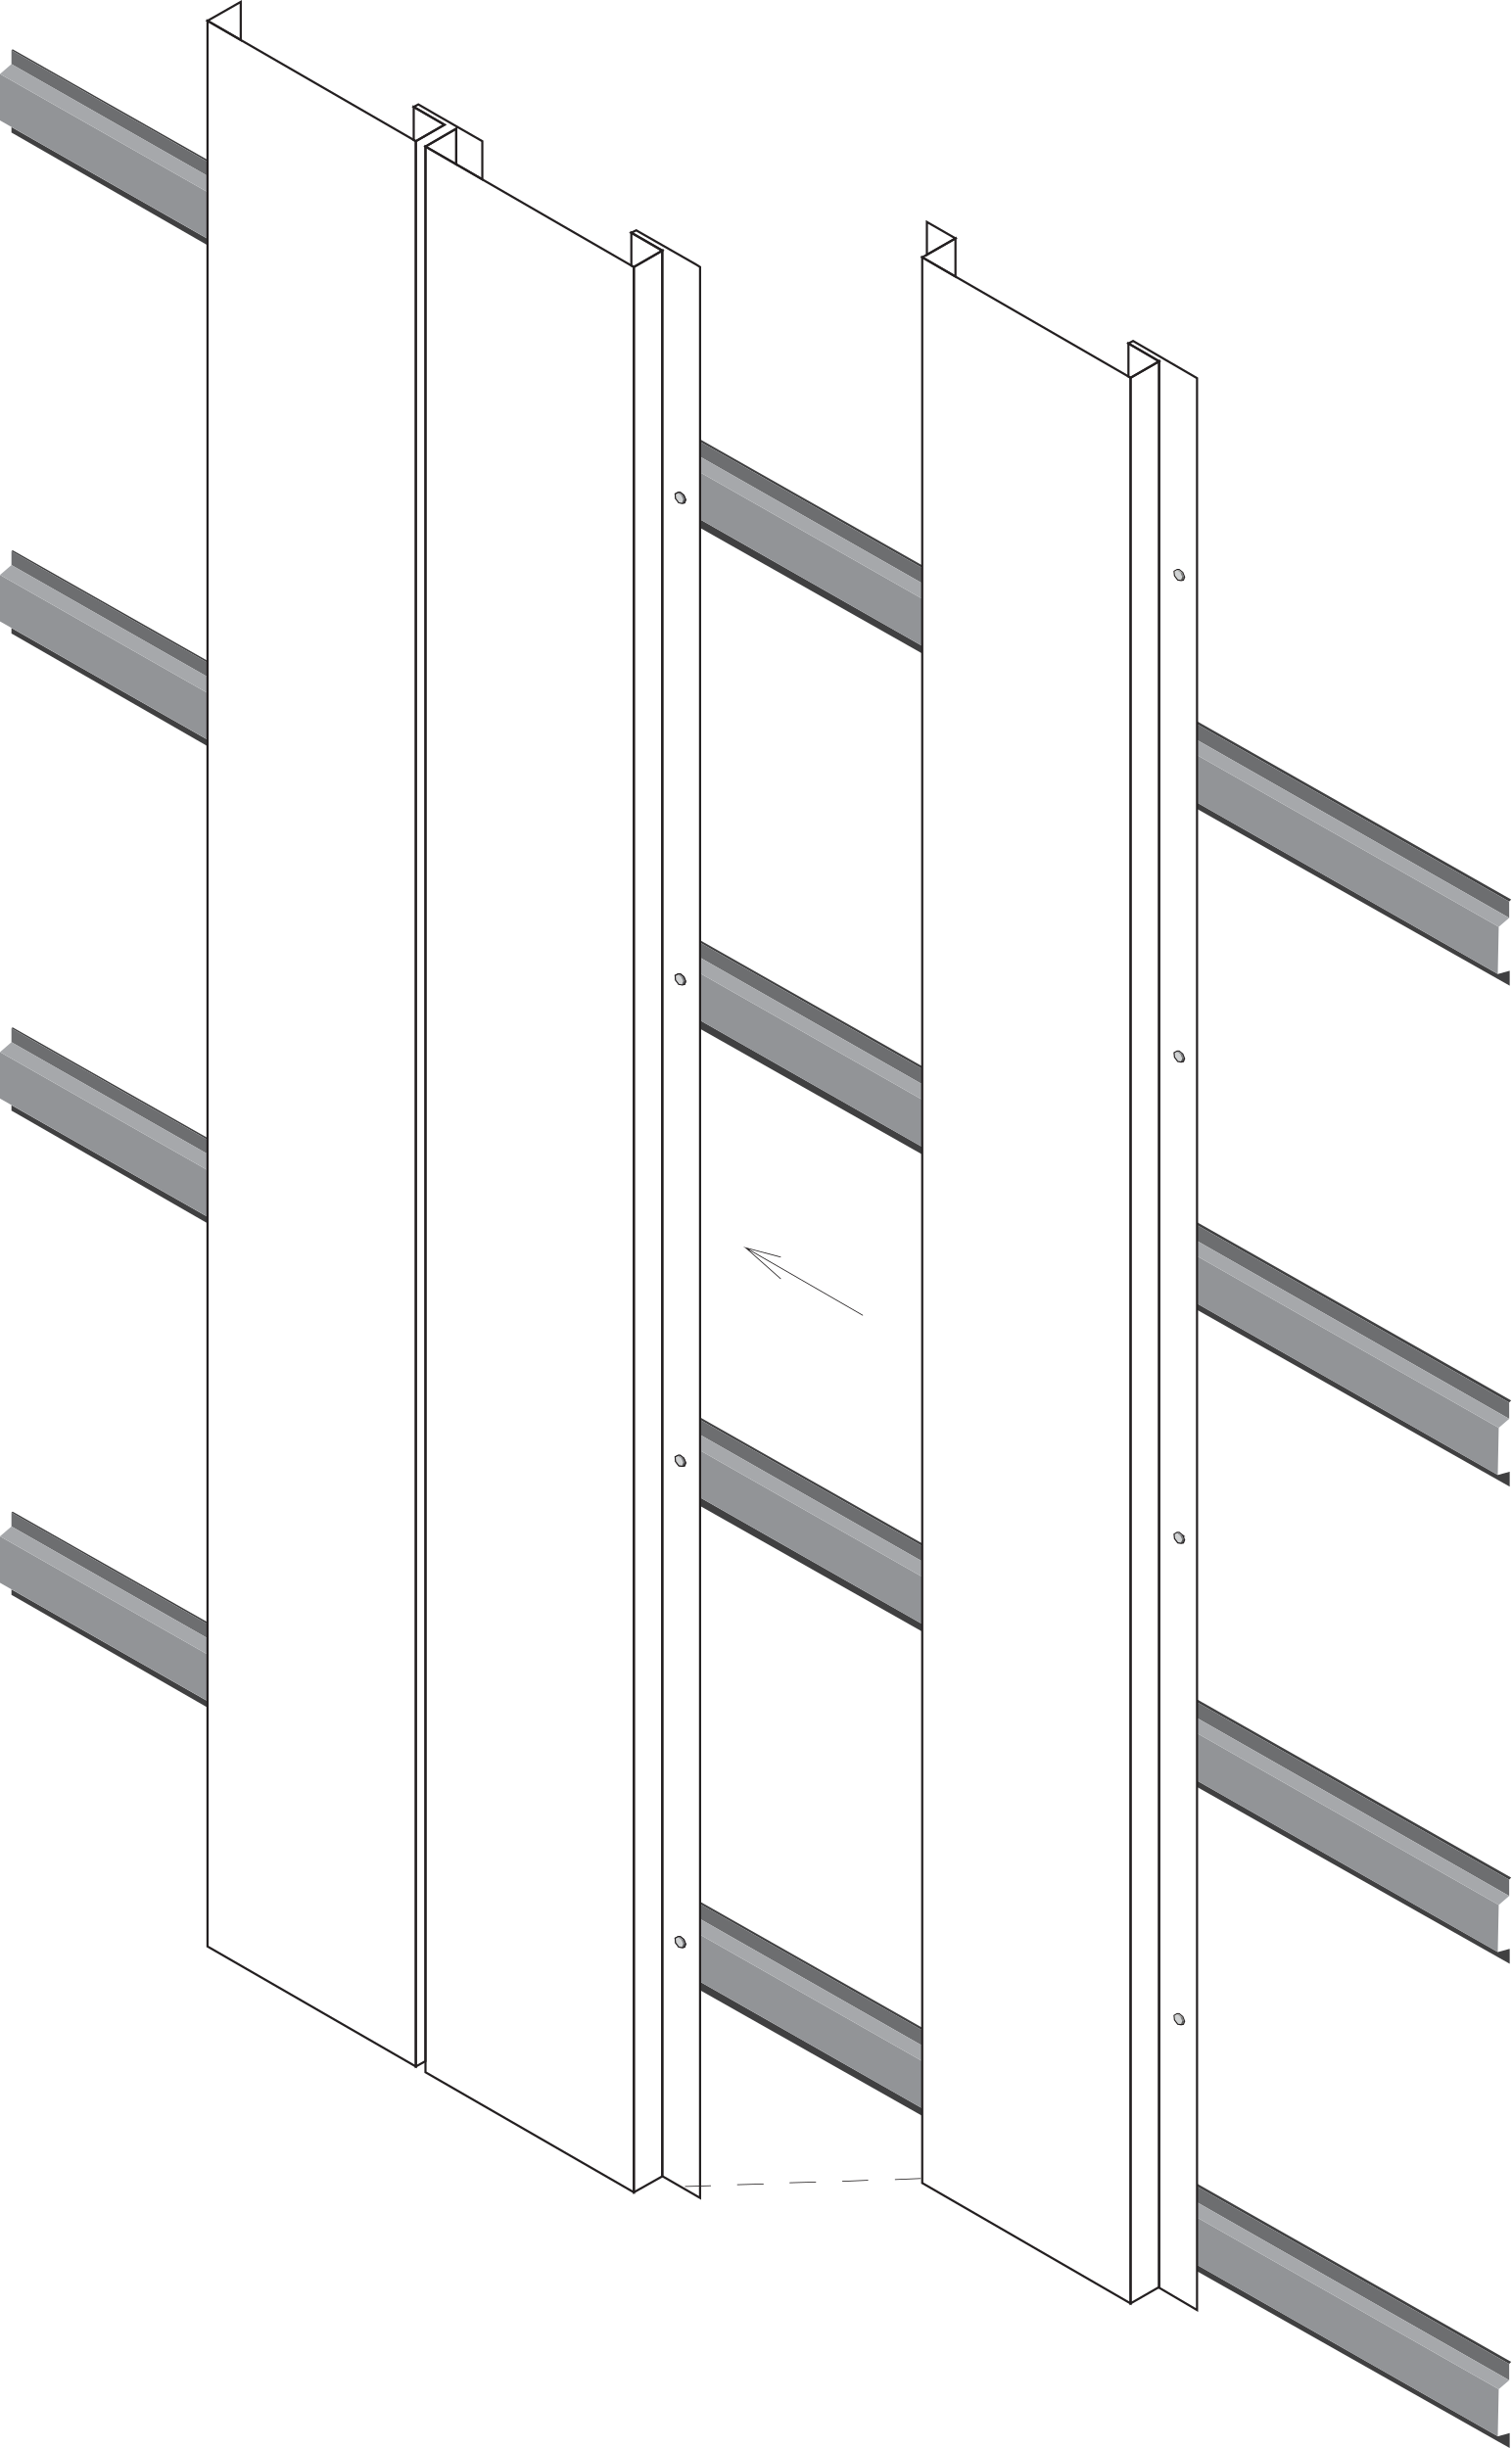
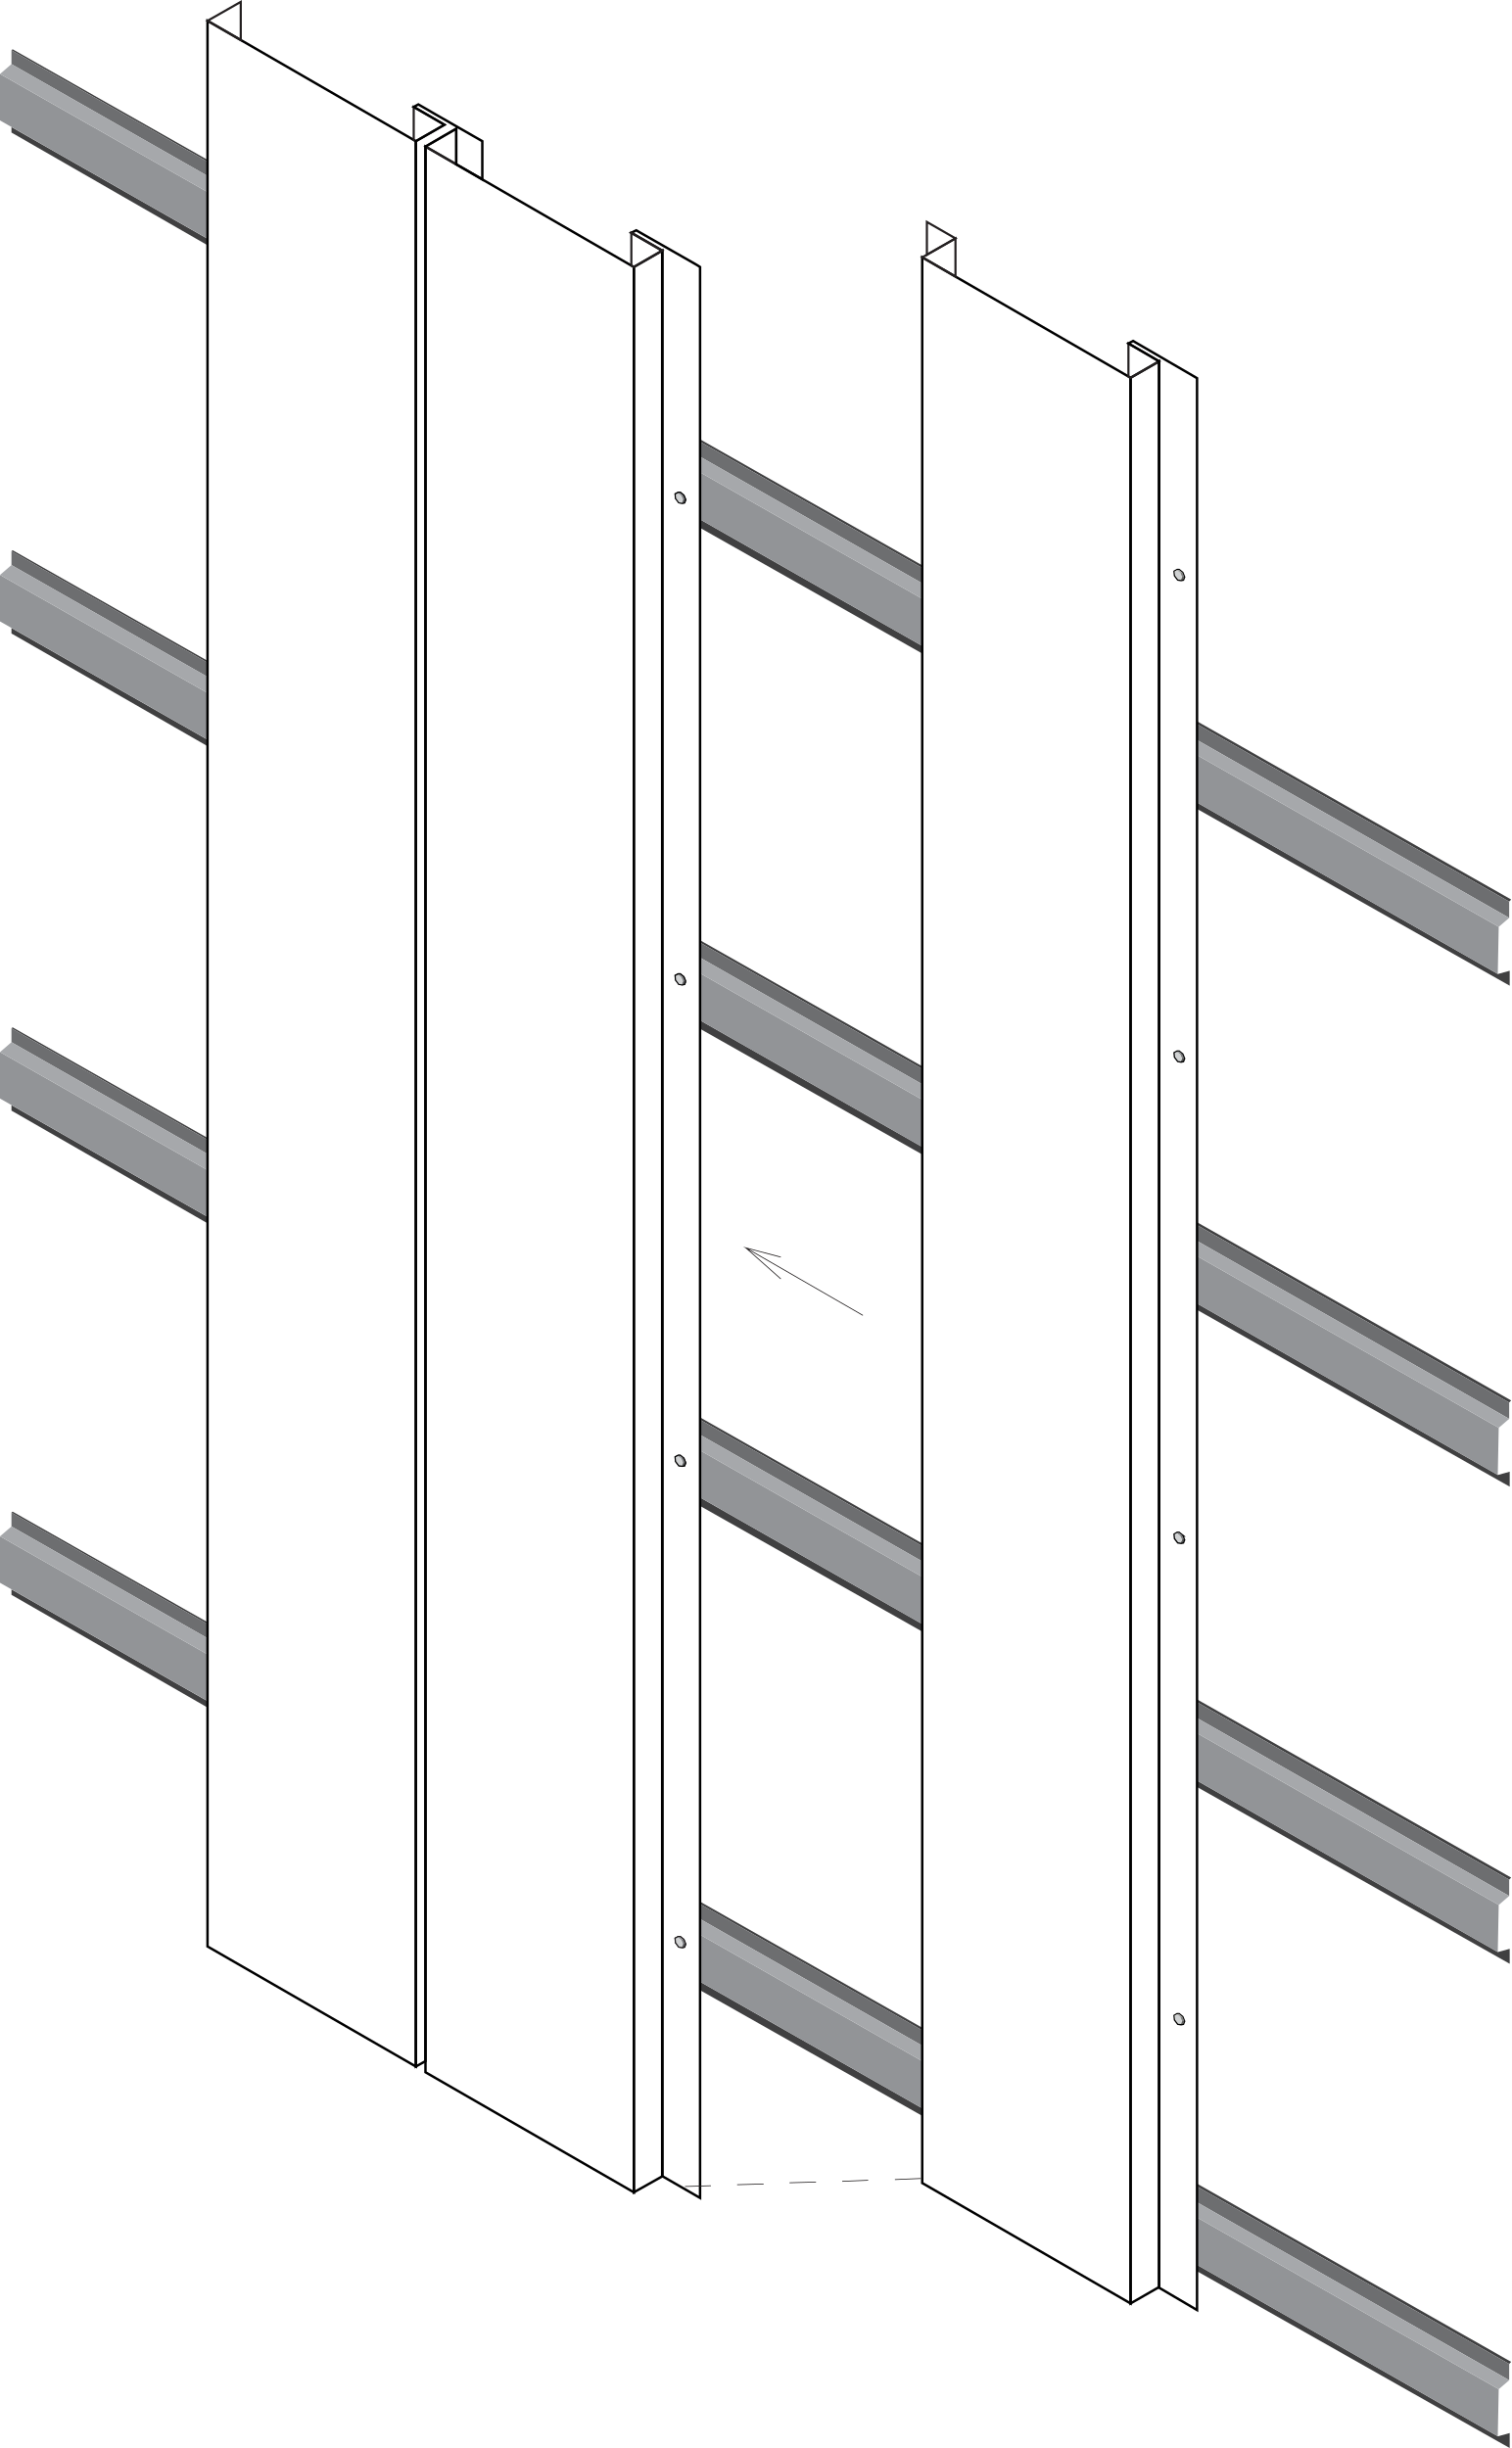
<svg xmlns="http://www.w3.org/2000/svg" id="Layer_1" data-name="Layer 1" viewBox="0 0 349.63 566.42">
  <defs>
-     <style>.cls-1{fill:#404041;}.cls-2{fill:#6d6e70;}.cls-3{fill:#929497;}.cls-4{fill:#a6a8ab;}.cls-5,.cls-6{fill:none;stroke:#231f20;stroke-miterlimit:10;}.cls-5{stroke-width:0.18px;}.cls-6{stroke-width:0.5px;}.cls-7{fill:#94937f;}.cls-8{fill:#d0d2d3;}.cls-9{fill:#808184;}.cls-10{fill:#58595b;}</style>
+     <style>
+         .cls-1 {
+             fill: #404041;
+         }
+         
+         .cls-2 {
+             fill: #6d6e70;
+         }
+         
+         .cls-3 {
+             fill: #929497;
+         }
+         
+         .cls-4 {
+             fill: #a6a8ab;
+         }
+         
+         .cls-5,
+         .cls-6 {
+             fill: none;
+             stroke: #231f20;
+             stroke-miterlimit: 10;
+         }
+         
+         .cls-5 {
+             stroke-width: 0.18px;
+         }
+         
+         .cls-6 {
+             stroke-width: 0.5px;
+         }
+         
+         .cls-7 {
+             fill: #94937f;
+         }
+         
+         .cls-8 {
+             fill: #d0d2d3;
+         }
+         
+         .cls-9 {
+             fill: #808184;
+         }
+         
+         .cls-10 {
+             fill: #58595b;
+         }
+         </style>
  </defs>
  <polygon class="cls-1" points="48.01 152.89 48.01 153.33 2.65 127.55 2.66 127.54 2.92 127.31 48.01 152.89" />
  <polygon class="cls-1" points="213.37 246.72 213.37 247.32 162.03 218.14 162.03 217.59 213.37 246.72" />
  <polygon class="cls-1" points="349.63 324.04 349.17 324.51 276.95 283.46 276.95 282.8 349.63 324.04" />
  <polygon class="cls-2" points="48.01 153.32 48.01 156.61 2.65 130.75 2.65 127.54 2.66 127.54 48.01 153.32" />
  <polygon class="cls-2" points="213.37 247.32 213.37 250.87 162.03 221.61 162.03 218.14 213.37 247.32" />
  <polygon class="cls-2" points="349.17 324.51 349.17 328.29 276.95 287.12 276.95 283.46 349.17 324.51" />
  <polygon class="cls-1" points="48.01 171.16 48.01 172.65 3.04 146.8 2.65 146.58 2.65 145.31 48.01 171.16" />
  <polygon class="cls-1" points="213.37 265.39 213.37 267.12 162.03 238.08 162.03 236.13 213.37 265.39" />
  <polygon class="cls-1" points="349.29 340.52 349.29 343.98 346.54 342.43 276.95 303.07 276.95 301.62 346.53 341.27 346.53 341.28 346.54 341.28 349.29 340.52" />
  <polygon class="cls-3" points="48.01 160.35 48.01 171.14 0 143.78 0 133.03 48.01 160.35" />
  <polygon class="cls-3" points="158.12 226.1 158.52 227.08 158.52 227.09 158.29 227.69 157.84 227.77 157.84 227.78 157.12 227.67 156.42 226.74 156.33 225.81 156.93 225.49 156.94 225.49 157.34 225.47 158.12 226.1" />
  <polygon class="cls-3" points="213.37 254.46 213.37 265.39 162.03 236.13 162.03 225.24 213.37 254.46" />
  <polygon class="cls-3" points="346.75 330.37 346.53 341.27 346.53 341.28 276.95 301.62 276.95 290.64 346.75 330.37" />
  <polygon class="cls-4" points="48.01 156.6 48.01 160.35 0 133.03 2.65 130.74 48.01 156.6" />
  <polygon class="cls-4" points="213.37 250.87 213.37 254.46 162.03 225.24 162.03 221.6 213.37 250.87" />
  <polygon class="cls-4" points="349.17 328.29 346.75 330.37 276.95 290.64 276.95 287.12 349.17 328.29" />
  <polygon class="cls-1" points="2.92 237.71 48.01 263.29 48.01 263.72 2.65 237.94 2.92 237.71" />
  <polygon class="cls-1" points="213.37 357.12 213.37 357.72 162.03 328.54 162.03 327.99 213.37 357.12" />
  <polygon class="cls-1" points="349.63 434.44 349.17 434.91 276.95 393.86 276.95 393.2 349.63 434.44" />
  <polygon class="cls-2" points="2.65 237.94 48.01 263.72 48.01 267.01 2.65 241.15 2.65 237.94" />
  <polygon class="cls-2" points="213.37 357.72 213.37 361.27 162.03 332.01 162.03 328.54 213.37 357.72" />
  <polygon class="cls-2" points="349.17 434.91 349.17 438.69 276.95 397.52 276.95 393.86 349.17 434.91" />
  <polygon class="cls-1" points="2.65 255.71 48.01 281.56 48.01 283.05 3.04 257.2 2.65 256.98 2.65 255.71" />
  <polygon class="cls-1" points="213.37 375.78 213.37 377.52 162.03 348.48 162.03 346.53 213.37 375.78" />
  <polygon class="cls-1" points="349.29 450.92 349.29 454.38 346.54 452.83 276.95 413.47 276.95 412.01 346.53 451.66 346.53 451.67 346.54 451.67 349.29 450.92" />
  <polygon class="cls-3" points="0 243.43 48.01 270.75 48.01 281.54 0 254.18 0 243.43" />
  <polygon class="cls-3" points="158.12 337.46 158.52 338.45 158.29 339.05 157.84 339.13 157.84 339.14 157.12 339.03 156.42 338.1 156.33 337.17 156.93 336.85 156.94 336.85 157.34 336.83 158.12 337.46" />
  <polygon class="cls-3" points="213.37 364.86 213.37 375.78 162.03 346.52 162.03 335.64 213.37 364.86" />
  <polygon class="cls-3" points="346.75 440.77 346.53 451.66 346.53 451.67 276.95 412.01 276.95 401.04 346.75 440.77" />
  <polygon class="cls-4" points="2.65 241.14 48.01 267 48.01 270.75 0 243.43 2.65 241.14" />
  <polygon class="cls-4" points="213.37 361.27 213.37 364.86 162.03 335.64 162.03 332 213.37 361.27" />
  <polygon class="cls-4" points="349.17 438.69 346.75 440.77 276.95 401.04 276.95 397.52 349.17 438.69" />
  <polygon class="cls-1" points="2.92 349.76 48.01 375.34 48.01 375.77 2.65 349.99 2.66 349.98 2.92 349.76" />
  <polygon class="cls-1" points="162.03 440.04 213.37 469.17 213.37 469.77 162.03 440.59 162.03 440.04" />
  <polygon class="cls-1" points="349.63 546.49 349.17 546.96 276.95 505.91 276.95 505.25 349.63 546.49" />
  <polygon class="cls-2" points="2.66 349.98 48.01 375.76 48.01 379.05 2.65 353.19 2.65 349.98 2.66 349.98" />
  <polygon class="cls-2" points="162.03 440.58 213.37 469.76 213.37 473.32 162.03 444.05 162.03 440.58" />
  <polygon class="cls-2" points="349.17 546.96 349.17 550.74 276.95 509.57 276.95 505.91 349.17 546.96" />
  <polygon class="cls-1" points="2.65 367.76 48.01 393.61 48.01 395.09 3.04 369.24 2.65 369.02 2.65 367.76" />
  <polygon class="cls-1" points="162.03 458.58 213.37 487.83 213.37 489.57 162.03 460.53 162.03 458.58" />
  <polygon class="cls-1" points="349.29 562.96 349.29 566.42 346.54 564.88 276.95 525.52 276.95 524.06 346.53 563.71 346.53 563.72 346.54 563.72 349.29 562.96" />
  <polygon class="cls-3" points="0 355.48 48.01 382.8 48.01 393.59 0 366.23 0 355.48" />
  <polygon class="cls-3" points="158.52 449.82 158.29 450.42 157.84 450.5 157.84 450.51 157.12 450.4 156.42 449.47 156.33 448.54 156.93 448.22 156.94 448.22 157.34 448.2 158.12 448.83 158.52 449.82" />
  <polygon class="cls-3" points="162.03 447.69 213.37 476.91 213.37 487.83 162.03 458.57 162.03 447.69" />
  <polygon class="cls-3" points="346.75 552.82 346.53 563.71 346.53 563.72 276.95 524.06 276.95 513.09 346.75 552.82" />
  <polygon class="cls-4" points="2.65 353.19 48.01 379.05 48.01 382.8 0 355.48 2.65 353.19" />
  <polygon class="cls-4" points="162.03 444.05 213.37 473.32 213.37 476.91 162.03 447.69 162.03 444.05" />
  <polygon class="cls-4" points="349.17 550.74 346.75 552.82 276.95 513.09 276.95 509.57 349.17 550.74" />
  <polygon class="cls-1" points="48.01 36.98 48.01 37.41 2.65 11.63 2.92 11.4 48.01 36.98" />
  <polygon class="cls-1" points="213.37 130.81 213.37 131.41 162.03 102.23 162.03 101.68 213.37 130.81" />
  <polygon class="cls-1" points="349.63 208.13 349.17 208.6 276.95 167.55 276.95 166.89 349.63 208.13" />
  <polygon class="cls-2" points="48.01 37.41 48.01 40.7 2.65 14.84 2.65 11.63 48.01 37.41" />
  <polygon class="cls-2" points="213.37 131.41 213.37 134.96 162.03 105.7 162.03 102.23 213.37 131.41" />
  <polygon class="cls-2" points="349.17 208.6 349.17 212.38 276.95 171.21 276.95 167.55 349.17 208.6" />
  <polygon class="cls-1" points="48.01 55.25 48.01 56.74 3.04 30.89 2.65 30.67 2.65 29.4 48.01 55.25" />
  <polygon class="cls-1" points="213.37 149.47 213.37 151.21 162.03 122.17 162.03 120.22 213.37 149.47" />
  <polygon class="cls-1" points="349.29 224.61 349.29 228.07 346.54 226.52 276.95 187.16 276.95 185.71 346.53 225.36 346.54 225.37 349.29 224.61" />
  <polygon class="cls-3" points="48.01 44.44 48.01 55.23 0 27.87 0 17.12 48.01 44.44" />
  <polygon class="cls-3" points="158.12 114.68 158.52 115.66 158.29 116.27 157.84 116.35 157.84 116.36 157.12 116.24 156.42 115.32 156.33 114.39 156.93 114.07 156.94 114.07 157.34 114.05 158.12 114.68" />
  <polygon class="cls-3" points="213.37 138.55 213.37 149.47 162.03 120.21 162.03 109.33 213.37 138.55" />
  <polygon class="cls-3" points="346.75 214.46 346.53 225.36 276.95 185.71 276.95 174.73 346.75 214.46" />
  <polygon class="cls-4" points="48.01 40.69 48.01 44.44 0 17.12 2.65 14.83 48.01 40.69" />
  <polygon class="cls-4" points="213.37 134.96 213.37 138.55 162.03 109.33 162.03 105.69 213.37 134.96" />
  <polygon class="cls-4" points="349.17 212.38 346.75 214.46 276.95 174.73 276.95 171.21 349.17 212.38" />
  <path class="cls-5" d="M404.09,330.85,377,315.22l8.1,2.15m-8.1-2.15,8.1,7.19" transform="translate(-204.45 -26.5)" />
  <path class="cls-6" d="M362.57,364l-.78-.63-.4,0h0l-.6.32.09.93.7.93.72.11h0l.45-.08.23-.6Z" transform="translate(-204.45 -26.5)" />
  <path class="cls-6" d="M362.57,252.6l-.78-.63-.4,0h0l-.6.32.09.93.7.93.72.11h0l.45-.08.23-.6h0Z" transform="translate(-204.45 -26.5)" />
  <path class="cls-6" d="M362.57,141.18l-.78-.63-.4,0h0l-.6.32.09.93.7.92.72.12h0l.45-.08.23-.61Z" transform="translate(-204.45 -26.5)" />
-   <path class="cls-6" d="M365.65,87.79l-14-8-1.16.58,1.16.66,6,3.47V530l8.77,5.06V88.28Zm-2.91,389.13-.45.08h0l-.72-.11-.7-.93-.09-.93.6-.32h0l.4,0,.78.63.4,1Zm0-111.37-.45.08h0l-.72-.11-.7-.93-.09-.93.6-.32h0l.4,0,.78.63.4,1Zm.23-112-.23.6-.45.08h0l-.72-.11-.7-.93-.09-.93.6-.32h0l.4,0,.78.63.4,1Zm0-111.43-.23.61-.45.08h0l-.72-.12-.7-.92-.09-.93.6-.32h0l.4,0,.78.63Z" transform="translate(-204.45 -26.5)" />
+   <path class="hover_color_change" fill="none" stroke="#000000" stroke-width="0.564" d="M365.65,87.79l-14-8-1.16.58,1.16.66,6,3.47V530l8.77,5.06V88.28Zm-2.91,389.13-.45.08h0l-.72-.11-.7-.93-.09-.93.6-.32h0l.4,0,.78.63.4,1Zm0-111.37-.45.08h0l-.72-.11-.7-.93-.09-.93.6-.32h0l.4,0,.78.63.4,1Zm.23-112-.23.6-.45.08h0l-.72-.11-.7-.93-.09-.93.6-.32h0l.4,0,.78.63.4,1Zm0-111.43-.23.61-.45.08h0l-.72-.12-.7-.92-.09-.93.6-.32h0l.4,0,.78.63Z" transform="translate(-204.45 -26.5)" />
  <polygon class="cls-6" points="158.52 449.82 158.29 450.42 157.84 450.5 157.84 450.51 157.12 450.4 156.42 449.47 156.33 448.54 156.93 448.22 156.94 448.22 157.34 448.2 158.12 448.83 158.52 449.82" />
-   <polygon class="cls-6" points="146.65 61.78 146.65 507.26 98.44 479.48 98.44 33.91 105.56 38.02 111.59 41.51 111.59 41.52 146.07 61.45 146.65 61.78" />
-   <polygon class="cls-6" points="153.26 57.97 153.26 503.54 146.65 507.26 146.65 61.78 153.26 57.97" />
+   <polygon class="hover_color_change" fill="none" stroke="#000000" stroke-width="0.564" points="146.65 61.78 146.65 507.26 98.44 479.48 98.44 33.91 105.56 38.02 111.59 41.51 111.59 41.52 146.07 61.45 146.65 61.78" />
+   <polygon class="hover_color_change" fill="none" stroke="#000000" stroke-width="0.564" points="153.26 57.97 153.26 503.54 146.65 507.26 146.65 61.78 153.26 57.97" />
  <polygon class="cls-6" points="153.26 57.97 146.65 61.78 146.07 61.45 146.07 53.84 147.23 54.5 153.26 57.97" />
  <path class="cls-6" d="M310,64.55v0m-6-11.05v0" transform="translate(-204.45 -26.5)" />
-   <polygon class="cls-6" points="268.19 83.6 268.19 529.17 261.57 532.97 261.57 87.41 268.19 83.6" />
-   <polygon class="cls-6" points="261.57 87.41 261.57 532.97 213.37 505.11 213.37 59.54 221.06 64 261.06 87.1 261.57 87.41" />
+   <polygon class="hover_color_change" fill="none" stroke="#000000" stroke-width="0.564" points="268.19 83.6 268.19 529.17 261.57 532.97 261.57 87.41 268.19 83.6" />
+   <polygon class="hover_color_change" fill="none" stroke="#000000" stroke-width="0.564" points="261.57 87.41 261.57 532.97 213.37 505.11 213.37 59.54 221.06 64 261.06 87.1 261.57 87.41" />
  <line class="cls-6" x1="214.45" y1="58.97" x2="214.45" y2="58.94" />
  <polygon class="cls-6" points="221.06 55.16 214.45 58.94 214.45 51.36 221.06 55.16" />
  <polygon class="cls-6" points="221.06 55.16 221.06 63.99 213.37 59.54 214.45 58.94 221.06 55.16" />
  <path class="cls-6" d="M307.28,57.93v-.07m-6-6v0M425.51,90.51h0" transform="translate(-204.45 -26.5)" />
-   <polygon class="cls-6" points="96.21 32.67 96.21 478.15 48.01 450.37 48.01 4.81 55.7 9.26 95.7 32.37 96.21 32.67" />
+   <polygon class="hover_color_change" fill="none" stroke="#000000" stroke-width="0.564" points="96.21 32.67 96.21 478.15 48.01 450.37 48.01 4.81 55.7 9.26 95.7 32.37 96.21 32.67" />
  <polygon class="cls-6" points="55.7 0.43 55.7 9.26 48.01 4.81 49.11 4.19 55.7 0.43" />
  <line class="cls-5" x1="55.7" y1="9.27" x2="55.7" y2="9.26" />
  <polygon class="cls-6" points="105.56 29.78 105.56 38.02 98.44 33.91 102.83 31.36 105.56 29.78" />
  <polygon class="cls-6" points="102.83 28.87 96.21 32.67 95.7 32.37 95.72 32.34 95.72 24.74 96.79 25.36 99.52 26.94 102.83 28.87" />
-   <polygon class="cls-6" points="111.59 32.67 111.59 41.51 105.56 38.02 105.56 29.78 102.83 31.36 98.44 33.91 98.44 476.91 96.21 478.15 96.21 32.67 102.83 28.87 99.52 26.94 96.79 25.36 95.72 24.74 96.79 24.16 99.52 25.73 99.77 25.88 100.7 26.42 111.59 32.67" />
+   <polygon class="hover_color_change" fill="none" stroke="#000000" stroke-width="0.564" points="111.59 32.67 111.59 41.51 105.56 38.02 105.56 29.78 102.83 31.36 98.44 33.91 98.44 476.91 96.21 478.15 96.21 32.67 102.83 28.87 99.52 26.94 96.79 25.36 95.72 24.74 96.79 24.16 99.52 25.73 99.77 25.88 100.7 26.42 111.59 32.67" />
  <polygon class="cls-6" points="268.19 83.6 261.57 87.41 261.06 87.1 261.08 87.08 261.08 79.47 262.15 80.09 268.19 83.6" />
  <polygon class="cls-7" points="273.96 356.27 273.73 356.87 273.28 356.96 272.56 356.85 271.86 355.92 271.77 354.99 272.37 354.67 272.38 354.67 273.14 355.29 273.56 355.29 273.96 356.27" />
  <polygon class="cls-7" points="273.96 244.91 273.73 245.51 273.28 245.6 272.56 245.49 271.86 244.56 271.77 243.63 272.37 243.31 272.38 243.31 272.78 243.29 273.56 243.92 273.96 244.91" />
  <polygon class="cls-7" points="273.56 355.28 273.14 355.28 272.38 354.67 272.78 354.65 273.56 355.28" />
-   <path class="cls-6" d="M466.6,105.39l-1.07.58,1.07.62,6,3.51V555.82L481.4,561v-447Zm10.22,53h0l.4,0,.78.63.4,1-.23.6-.45.09-.72-.11-.7-.93-.09-.93Zm0,111.42h0l.4,0,.78.63.4,1-.23.6-.45.09L477,272l-.7-.93-.09-.93Zm0,111.36h0l.4,0,.78.63h-.42l-.76-.61.76.62H478l.4,1-.23.6-.45.09-.72-.11-.7-.93-.09-.93Zm0,111.37h0l.4,0,.78.64.4,1-.23.6-.45.09-.72-.11-.7-.93-.09-.93Z" transform="translate(-204.45 -26.5)" />
+   <path class="hover_color_change" fill="none" stroke="#000000" stroke-width="0.564" d="M466.6,105.39l-1.07.58,1.07.62,6,3.51V555.82L481.4,561v-447Zm10.22,53h0l.4,0,.78.63.4,1-.23.6-.45.09-.72-.11-.7-.93-.09-.93Zm0,111.42h0l.4,0,.78.63.4,1-.23.6-.45.09L477,272l-.7-.93-.09-.93Zm0,111.36h0l.4,0,.78.63h-.42l-.76-.61.76.62H478l.4,1-.23.6-.45.09-.72-.11-.7-.93-.09-.93Zm0,111.37h0l.4,0,.78.64.4,1-.23.6-.45.09-.72-.11-.7-.93-.09-.93Z" transform="translate(-204.45 -26.5)" />
  <polygon class="cls-7" points="273.96 133.49 273.73 134.09 273.28 134.18 272.56 134.07 271.86 133.14 271.77 132.21 272.37 131.89 272.38 131.89 272.78 131.87 273.56 132.5 273.96 133.49" />
  <polygon class="cls-7" points="273.96 467.64 273.73 468.24 273.28 468.33 272.56 468.22 271.86 467.29 271.77 466.36 272.37 466.04 272.38 466.04 272.78 466.02 273.56 466.66 273.96 467.64" />
  <path class="cls-5" d="M411.5,530.81l6-.25m-18.19.66,6-.25m-18.19.58,6.12-.17M375,532l6.12-.17m-18.19.58,6-.17" transform="translate(-204.45 -26.5)" />
  <polygon class="cls-8" points="158.1 115.66 157.84 116.35 157.84 116.36 157.12 116.24 156.42 115.32 156.33 114.39 156.93 114.07 156.94 114.07 157.7 114.68 158.1 115.66" />
  <polygon class="cls-9" points="158.52 115.66 158.1 115.66 157.7 114.68 158.12 114.68 158.52 115.66" />
  <polygon class="cls-4" points="158.12 114.68 157.7 114.68 156.94 114.07 157.34 114.05 158.12 114.68" />
  <polygon class="cls-10" points="158.52 115.66 158.29 116.27 157.84 116.35 158.1 115.66 158.52 115.66" />
  <polygon class="cls-8" points="158.1 227.08 158.1 227.09 157.84 227.77 157.84 227.78 157.12 227.67 156.42 226.74 156.33 225.81 156.93 225.49 156.94 225.49 157.7 226.1 158.1 227.08" />
  <polygon class="cls-9" points="158.52 227.08 158.52 227.09 158.1 227.09 158.1 227.08 157.7 226.1 158.12 226.1 158.52 227.08" />
  <polygon class="cls-4" points="158.12 226.1 157.7 226.1 156.94 225.49 157.34 225.47 158.12 226.1" />
  <polygon class="cls-10" points="158.52 227.08 158.52 227.09 158.29 227.69 157.84 227.77 158.1 227.09 158.1 227.08 158.52 227.08" />
  <polygon class="cls-8" points="158.1 338.45 157.84 339.13 157.84 339.14 157.12 339.03 156.42 338.1 156.33 337.17 156.93 336.85 156.94 336.85 157.7 337.46 158.1 338.45" />
  <polygon class="cls-9" points="158.52 338.45 158.1 338.45 157.7 337.46 158.12 337.46 158.52 338.45" />
  <polygon class="cls-4" points="158.12 337.46 157.7 337.46 156.94 336.85 157.34 336.83 158.12 337.46" />
  <polygon class="cls-10" points="158.52 338.45 158.29 339.05 157.84 339.13 158.1 338.45 158.52 338.45" />
  <polygon class="cls-8" points="158.1 449.82 157.84 450.5 157.84 450.51 157.12 450.4 156.42 449.47 156.33 448.54 156.93 448.22 156.94 448.22 157.7 448.83 158.1 449.82" />
  <polygon class="cls-9" points="158.52 449.82 158.1 449.82 157.7 448.83 158.12 448.83 158.52 449.82" />
  <polygon class="cls-4" points="158.12 448.83 157.7 448.83 156.94 448.22 157.34 448.2 158.12 448.83" />
  <polygon class="cls-10" points="158.52 449.82 158.29 450.42 157.84 450.5 158.1 449.82 158.52 449.82" />
  <polygon class="cls-8" points="273.55 133.49 273.28 134.18 272.56 134.07 271.86 133.14 271.77 132.21 272.37 131.89 272.38 131.89 273.14 132.5 273.55 133.49" />
  <polygon class="cls-9" points="273.96 133.49 273.55 133.49 273.14 132.5 273.56 132.5 273.96 133.49" />
  <polygon class="cls-4" points="273.56 132.5 273.14 132.5 272.38 131.89 272.78 131.87 273.56 132.5" />
  <polygon class="cls-10" points="273.96 133.49 273.73 134.09 273.28 134.18 273.55 133.49 273.96 133.49" />
  <polygon class="cls-8" points="273.55 244.91 273.28 245.6 272.56 245.49 271.86 244.56 271.77 243.63 272.37 243.31 272.38 243.31 273.14 243.93 273.55 244.91" />
  <polygon class="cls-9" points="273.96 244.91 273.55 244.91 273.14 243.93 273.14 243.92 273.56 243.92 273.96 244.91" />
  <polygon class="cls-4" points="273.56 243.92 273.14 243.92 272.38 243.31 272.78 243.29 273.56 243.92" />
  <polygon class="cls-10" points="273.96 244.91 273.73 245.51 273.28 245.6 273.55 244.91 273.96 244.91" />
  <polygon class="cls-8" points="273.55 356.27 273.28 356.96 272.56 356.85 271.86 355.92 271.77 354.99 272.37 354.67 272.38 354.67 273.14 355.29 273.55 356.27" />
  <polygon class="cls-9" points="273.96 356.27 273.55 356.27 273.14 355.29 273.56 355.29 273.96 356.27" />
  <polygon class="cls-4" points="273.56 355.28 273.14 355.28 272.38 354.67 272.78 354.65 273.56 355.28" />
  <polygon class="cls-10" points="273.96 356.27 273.73 356.87 273.28 356.96 273.55 356.27 273.96 356.27" />
  <polygon class="cls-8" points="273.55 467.64 273.28 468.33 272.56 468.22 271.86 467.29 271.77 466.36 272.37 466.04 272.38 466.04 273.14 466.66 273.55 467.64" />
  <polygon class="cls-9" points="273.96 467.64 273.55 467.64 273.14 466.66 273.56 466.66 273.96 467.64" />
  <polygon class="cls-4" points="273.56 466.66 273.14 466.66 272.38 466.04 272.78 466.02 273.56 466.66" />
  <polygon class="cls-10" points="273.96 467.64 273.73 468.24 273.28 468.33 273.55 467.64 273.96 467.64" />
</svg>
